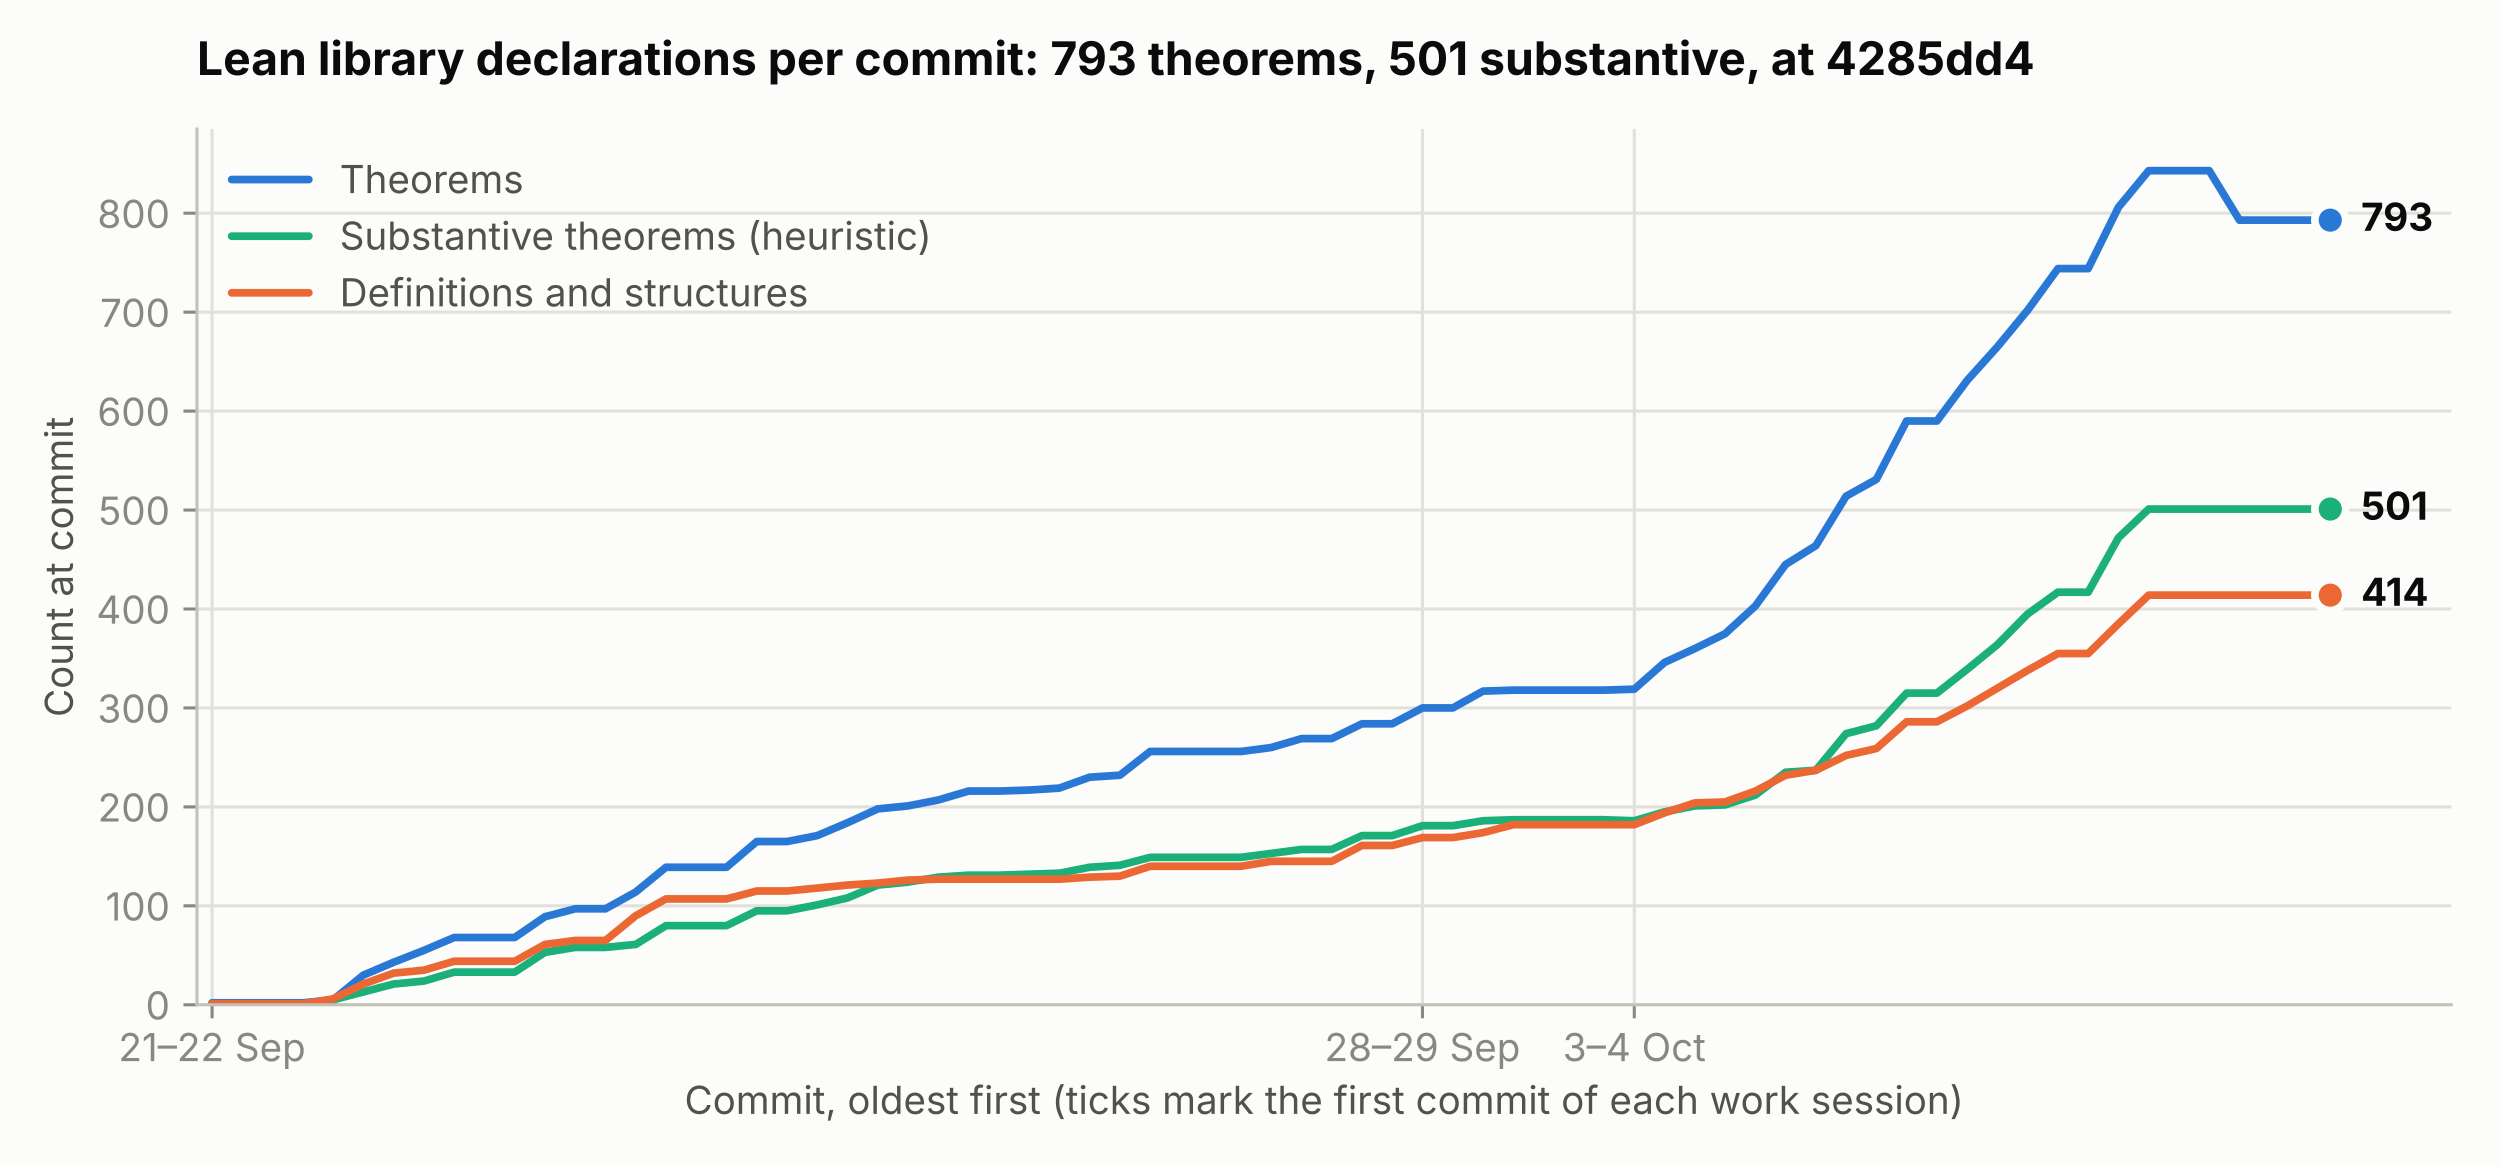
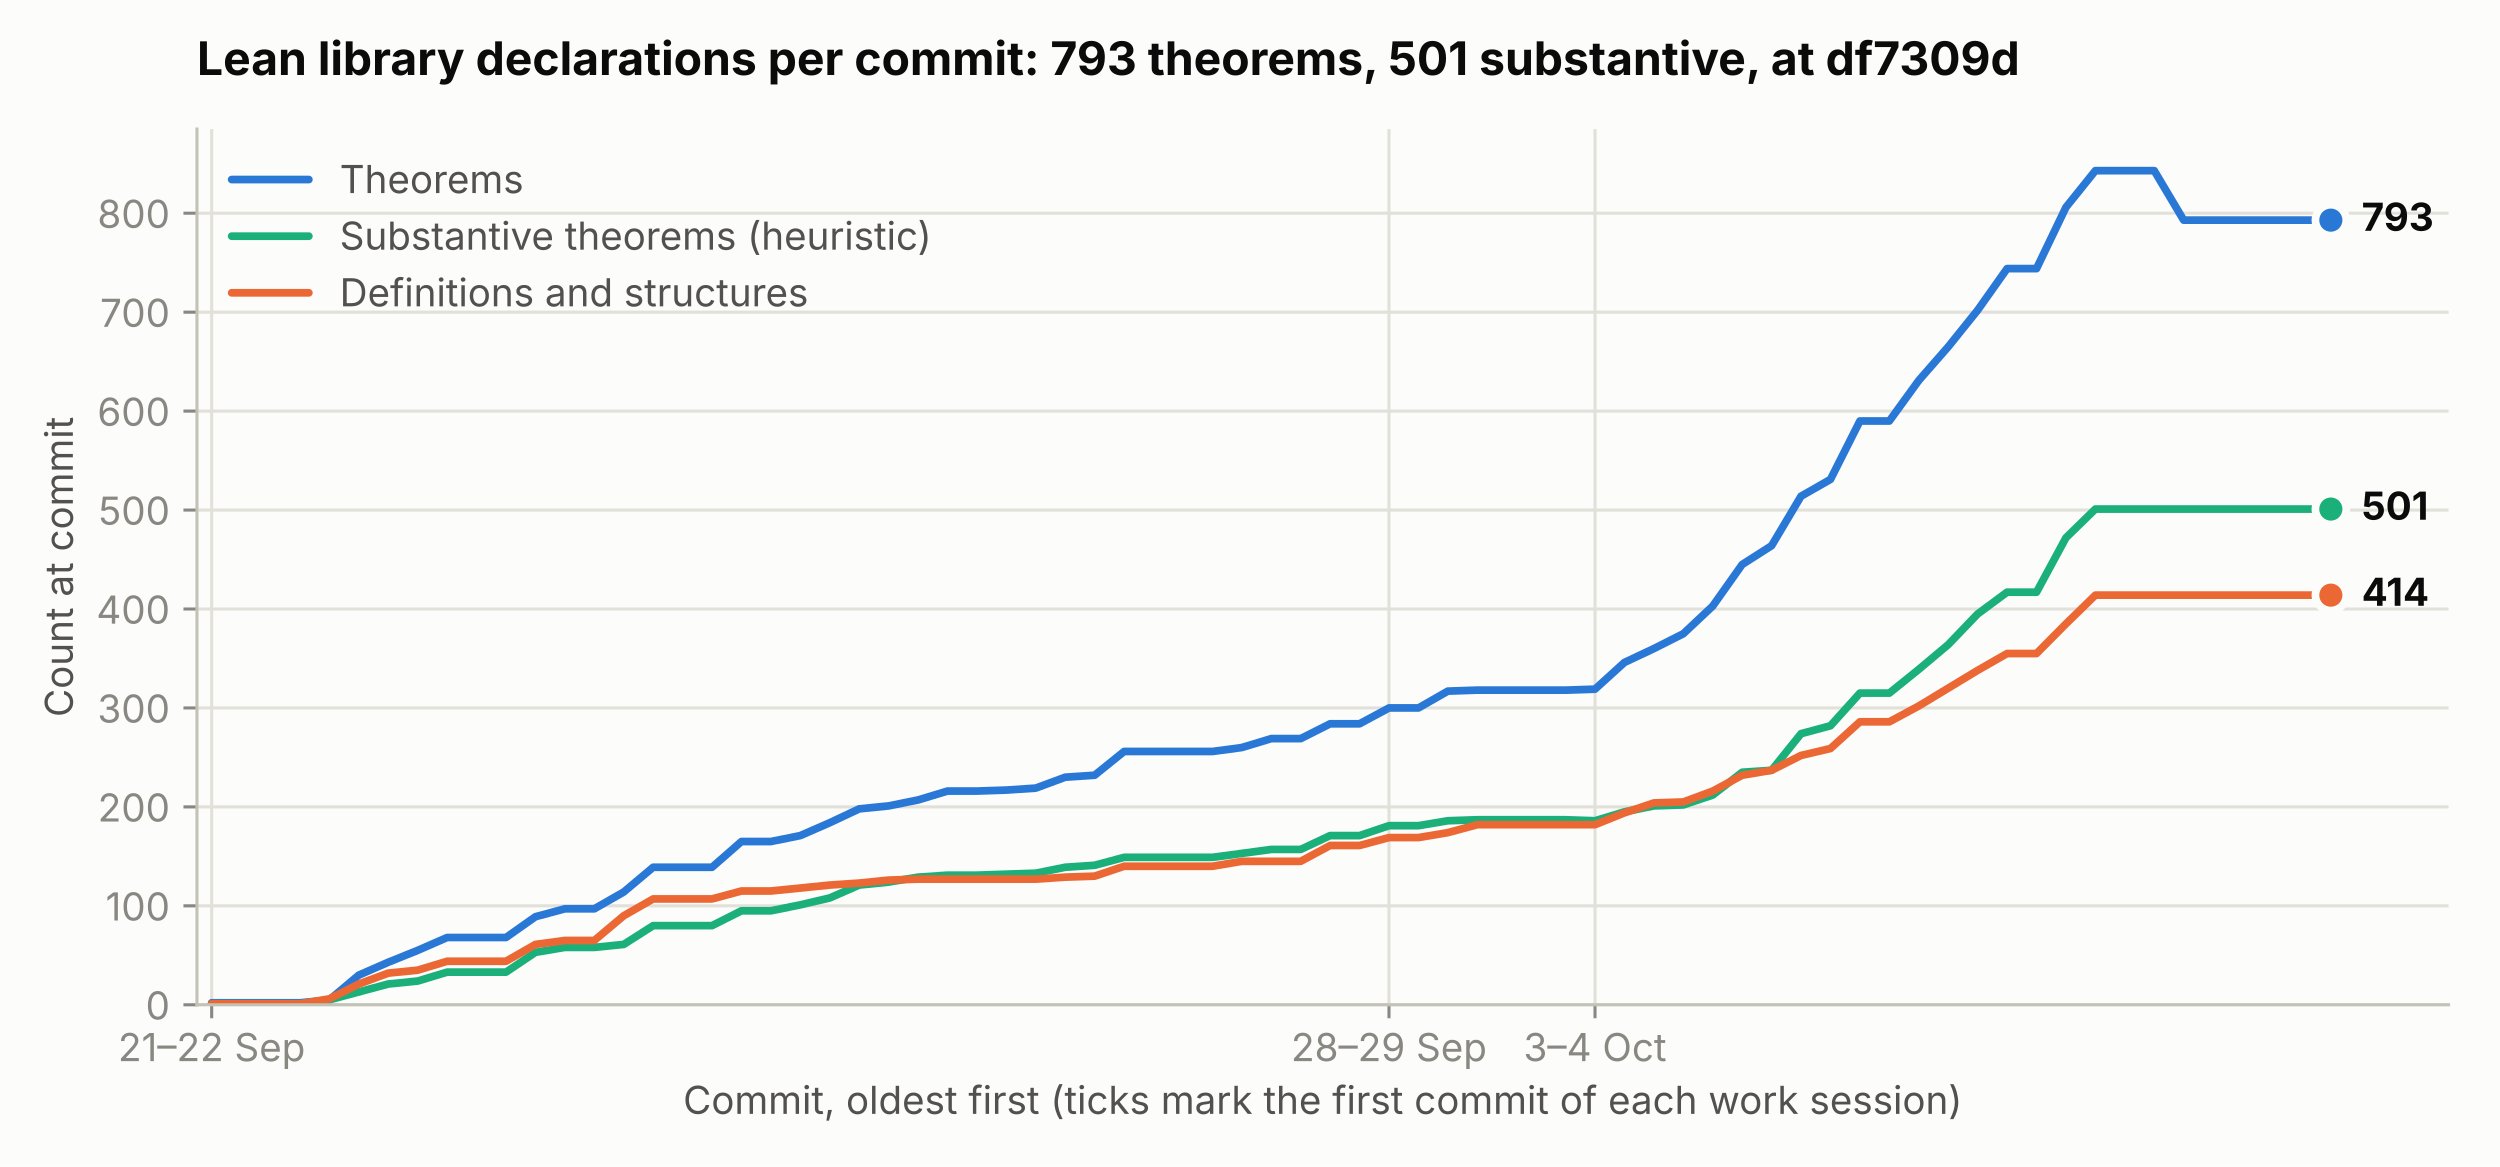
<svg xmlns="http://www.w3.org/2000/svg" xmlns:xlink="http://www.w3.org/1999/xlink" width="648pt" height="302.4pt" viewBox="0 0 648 302.4" version="1.1">
  <defs>
    <style type="text/css">*{stroke-linejoin: round; stroke-linecap: butt}</style>
  </defs>
  <g id="figure_1">
    <g id="patch_1">
      <path d="M 0 302.4 L 648 302.4 L 648 0 L 0 0 z " style="fill: #fcfcfb" />
    </g>
    <g id="axes_1">
      <g id="patch_2">
-         <path d="M 51.05 260.44 L 635.374 260.44 L 635.374 33.44 L 51.05 33.44 z " style="fill: #fcfcfb" />
+         <path d="M 51.05 260.44 L 634.669 260.44 L 634.669 33.44 L 51.05 33.44 z " style="fill: #fcfcfb" />
      </g>
      <g id="matplotlib.axis_1">
        <g id="xtick_1">
          <g id="line2d_1">
-             <path d="M 54.972 260.44 L 54.972 33.44 " clip-path="url(#pb5258a792b)" style="fill: none; stroke: #e1e0d9; stroke-width: 0.8; stroke-linecap: square" />
+             <path d="M 54.865 260.44 L 54.865 33.44 " clip-path="url(#pe8641baf7d)" style="fill: none; stroke: #e1e0d9; stroke-width: 0.8; stroke-linecap: square" />
          </g>
          <g id="line2d_2">
            <defs>
              <path id="m02e6627c96" d="M 0 0 L 0 3.5 " style="stroke: #898781; stroke-width: 0.8" />
            </defs>
            <g>
-               <use xlink:href="#m02e6627c96" x="54.972" y="260.44" style="fill: #898781; stroke: #898781; stroke-width: 0.8" />
+               <use xlink:href="#m02e6627c96" x="54.865" y="260.44" style="fill: #898781; stroke: #898781; stroke-width: 0.8" />
            </g>
          </g>
          <g id="text_1">
-             <text style="font-size: 10px; font-family: 'Inter', 'Helvetica Neue', 'Arial', 'DejaVu Sans', sans-serif; text-anchor: middle; fill: #898781" x="54.972" y="275.038" transform="rotate(-0 54.97164 275.0384)">21–22 Sep</text>
+             <text style="font-size: 10px; font-family: 'Inter', 'Helvetica Neue', 'Arial', 'DejaVu Sans', sans-serif; text-anchor: middle; fill: #898781" x="54.865" y="275.038" transform="rotate(-0 54.8645 275.0384)">21–22 Sep</text>
          </g>
        </g>
        <g id="xtick_2">
          <g id="line2d_3">
-             <path d="M 368.703 260.44 L 368.703 33.44 " clip-path="url(#pb5258a792b)" style="fill: none; stroke: #e1e0d9; stroke-width: 0.8; stroke-linecap: square" />
+             <path d="M 360.025 260.44 L 360.025 33.44 " clip-path="url(#pe8641baf7d)" style="fill: none; stroke: #e1e0d9; stroke-width: 0.8; stroke-linecap: square" />
          </g>
          <g id="line2d_4">
            <g>
-               <use xlink:href="#m02e6627c96" x="368.703" y="260.44" style="fill: #898781; stroke: #898781; stroke-width: 0.8" />
+               <use xlink:href="#m02e6627c96" x="360.025" y="260.44" style="fill: #898781; stroke: #898781; stroke-width: 0.8" />
            </g>
          </g>
          <g id="text_2">
-             <text style="font-size: 10px; font-family: 'Inter', 'Helvetica Neue', 'Arial', 'DejaVu Sans', sans-serif; text-anchor: middle; fill: #898781" x="368.703" y="275.038" transform="rotate(-0 368.7025 275.0384)">28–29 Sep</text>
+             <text style="font-size: 10px; font-family: 'Inter', 'Helvetica Neue', 'Arial', 'DejaVu Sans', sans-serif; text-anchor: middle; fill: #898781" x="360.025" y="275.038" transform="rotate(-0 360.0247 275.0384)">28–29 Sep</text>
          </g>
        </g>
        <g id="xtick_3">
          <g id="line2d_5">
-             <path d="M 423.605 260.44 L 423.605 33.44 " clip-path="url(#pb5258a792b)" style="fill: none; stroke: #e1e0d9; stroke-width: 0.8; stroke-linecap: square" />
+             <path d="M 413.428 260.44 L 413.428 33.44 " clip-path="url(#pe8641baf7d)" style="fill: none; stroke: #e1e0d9; stroke-width: 0.8; stroke-linecap: square" />
          </g>
          <g id="line2d_6">
            <g>
-               <use xlink:href="#m02e6627c96" x="423.605" y="260.44" style="fill: #898781; stroke: #898781; stroke-width: 0.8" />
+               <use xlink:href="#m02e6627c96" x="413.428" y="260.44" style="fill: #898781; stroke: #898781; stroke-width: 0.8" />
            </g>
          </g>
          <g id="text_3">
-             <text style="font-size: 10px; font-family: 'Inter', 'Helvetica Neue', 'Arial', 'DejaVu Sans', sans-serif; text-anchor: middle; fill: #898781" x="423.605" y="275.038" transform="rotate(-0 423.6054 275.0384)">3–4 Oct</text>
+             <text style="font-size: 10px; font-family: 'Inter', 'Helvetica Neue', 'Arial', 'DejaVu Sans', sans-serif; text-anchor: middle; fill: #898781" x="413.428" y="275.038" transform="rotate(-0 413.4277 275.0384)">3–4 Oct</text>
          </g>
        </g>
        <g id="text_4">
-           <text style="font-size: 10px; font-family: 'Inter', 'Helvetica Neue', 'Arial', 'DejaVu Sans', sans-serif; text-anchor: middle; fill: #52514e" x="343.212" y="288.717" transform="rotate(-0 343.2119 288.7166)">Commit, oldest first (ticks mark the first commit of each work session)</text>
+           <text style="font-size: 10px; font-family: 'Inter', 'Helvetica Neue', 'Arial', 'DejaVu Sans', sans-serif; text-anchor: middle; fill: #52514e" x="342.859" y="288.717" transform="rotate(-0 342.8594 288.7166)">Commit, oldest first (ticks mark the first commit of each work session)</text>
        </g>
      </g>
      <g id="matplotlib.axis_2">
        <g id="ytick_1">
          <g id="line2d_7">
-             <path d="M 51.05 260.44 L 635.374 260.44 " clip-path="url(#pb5258a792b)" style="fill: none; stroke: #e1e0d9; stroke-width: 0.8; stroke-linecap: square" />
+             <path d="M 51.05 260.44 L 634.669 260.44 " clip-path="url(#pe8641baf7d)" style="fill: none; stroke: #e1e0d9; stroke-width: 0.8; stroke-linecap: square" />
          </g>
          <g id="line2d_8">
            <defs>
              <path id="mba09e6026b" d="M 0 0 L -3.5 0 " style="stroke: #898781; stroke-width: 0.8" />
            </defs>
            <g>
              <use xlink:href="#mba09e6026b" x="51.05" y="260.44" style="fill: #898781; stroke: #898781; stroke-width: 0.8" />
            </g>
          </g>
          <g id="text_5">
            <text style="font-size: 10px; font-family: 'Inter', 'Helvetica Neue', 'Arial', 'DejaVu Sans', sans-serif; text-anchor: end; fill: #898781" x="44.05" y="264.239" transform="rotate(-0 44.05 264.2392)">0</text>
          </g>
        </g>
        <g id="ytick_2">
          <g id="line2d_9">
-             <path d="M 51.05 234.793 L 635.374 234.793 " clip-path="url(#pb5258a792b)" style="fill: none; stroke: #e1e0d9; stroke-width: 0.8; stroke-linecap: square" />
+             <path d="M 51.05 234.793 L 634.669 234.793 " clip-path="url(#pe8641baf7d)" style="fill: none; stroke: #e1e0d9; stroke-width: 0.8; stroke-linecap: square" />
          </g>
          <g id="line2d_10">
            <g>
              <use xlink:href="#mba09e6026b" x="51.05" y="234.793" style="fill: #898781; stroke: #898781; stroke-width: 0.8" />
            </g>
          </g>
          <g id="text_6">
            <text style="font-size: 10px; font-family: 'Inter', 'Helvetica Neue', 'Arial', 'DejaVu Sans', sans-serif; text-anchor: end; fill: #898781" x="44.05" y="238.592" transform="rotate(-0 44.05 238.5924)">100</text>
          </g>
        </g>
        <g id="ytick_3">
          <g id="line2d_11">
-             <path d="M 51.05 209.146 L 635.374 209.146 " clip-path="url(#pb5258a792b)" style="fill: none; stroke: #e1e0d9; stroke-width: 0.8; stroke-linecap: square" />
+             <path d="M 51.05 209.146 L 634.669 209.146 " clip-path="url(#pe8641baf7d)" style="fill: none; stroke: #e1e0d9; stroke-width: 0.8; stroke-linecap: square" />
          </g>
          <g id="line2d_12">
            <g>
              <use xlink:href="#mba09e6026b" x="51.05" y="209.146" style="fill: #898781; stroke: #898781; stroke-width: 0.8" />
            </g>
          </g>
          <g id="text_7">
            <text style="font-size: 10px; font-family: 'Inter', 'Helvetica Neue', 'Arial', 'DejaVu Sans', sans-serif; text-anchor: end; fill: #898781" x="44.05" y="212.946" transform="rotate(-0 44.05 212.9456)">200</text>
          </g>
        </g>
        <g id="ytick_4">
          <g id="line2d_13">
-             <path d="M 51.05 183.5 L 635.374 183.5 " clip-path="url(#pb5258a792b)" style="fill: none; stroke: #e1e0d9; stroke-width: 0.8; stroke-linecap: square" />
+             <path d="M 51.05 183.5 L 634.669 183.5 " clip-path="url(#pe8641baf7d)" style="fill: none; stroke: #e1e0d9; stroke-width: 0.8; stroke-linecap: square" />
          </g>
          <g id="line2d_14">
            <g>
              <use xlink:href="#mba09e6026b" x="51.05" y="183.5" style="fill: #898781; stroke: #898781; stroke-width: 0.8" />
            </g>
          </g>
          <g id="text_8">
            <text style="font-size: 10px; font-family: 'Inter', 'Helvetica Neue', 'Arial', 'DejaVu Sans', sans-serif; text-anchor: end; fill: #898781" x="44.05" y="187.299" transform="rotate(-0 44.05 187.2988)">300</text>
          </g>
        </g>
        <g id="ytick_5">
          <g id="line2d_15">
-             <path d="M 51.05 157.853 L 635.374 157.853 " clip-path="url(#pb5258a792b)" style="fill: none; stroke: #e1e0d9; stroke-width: 0.8; stroke-linecap: square" />
+             <path d="M 51.05 157.853 L 634.669 157.853 " clip-path="url(#pe8641baf7d)" style="fill: none; stroke: #e1e0d9; stroke-width: 0.8; stroke-linecap: square" />
          </g>
          <g id="line2d_16">
            <g>
              <use xlink:href="#mba09e6026b" x="51.05" y="157.853" style="fill: #898781; stroke: #898781; stroke-width: 0.8" />
            </g>
          </g>
          <g id="text_9">
            <text style="font-size: 10px; font-family: 'Inter', 'Helvetica Neue', 'Arial', 'DejaVu Sans', sans-serif; text-anchor: end; fill: #898781" x="44.05" y="161.652" transform="rotate(-0 44.05 161.6519)">400</text>
          </g>
        </g>
        <g id="ytick_6">
          <g id="line2d_17">
-             <path d="M 51.05 132.206 L 635.374 132.206 " clip-path="url(#pb5258a792b)" style="fill: none; stroke: #e1e0d9; stroke-width: 0.8; stroke-linecap: square" />
+             <path d="M 51.05 132.206 L 634.669 132.206 " clip-path="url(#pe8641baf7d)" style="fill: none; stroke: #e1e0d9; stroke-width: 0.8; stroke-linecap: square" />
          </g>
          <g id="line2d_18">
            <g>
              <use xlink:href="#mba09e6026b" x="51.05" y="132.206" style="fill: #898781; stroke: #898781; stroke-width: 0.8" />
            </g>
          </g>
          <g id="text_10">
            <text style="font-size: 10px; font-family: 'Inter', 'Helvetica Neue', 'Arial', 'DejaVu Sans', sans-serif; text-anchor: end; fill: #898781" x="44.05" y="136.005" transform="rotate(-0 44.05 136.0051)">500</text>
          </g>
        </g>
        <g id="ytick_7">
          <g id="line2d_19">
-             <path d="M 51.05 106.559 L 635.374 106.559 " clip-path="url(#pb5258a792b)" style="fill: none; stroke: #e1e0d9; stroke-width: 0.8; stroke-linecap: square" />
+             <path d="M 51.05 106.559 L 634.669 106.559 " clip-path="url(#pe8641baf7d)" style="fill: none; stroke: #e1e0d9; stroke-width: 0.8; stroke-linecap: square" />
          </g>
          <g id="line2d_20">
            <g>
              <use xlink:href="#mba09e6026b" x="51.05" y="106.559" style="fill: #898781; stroke: #898781; stroke-width: 0.8" />
            </g>
          </g>
          <g id="text_11">
            <text style="font-size: 10px; font-family: 'Inter', 'Helvetica Neue', 'Arial', 'DejaVu Sans', sans-serif; text-anchor: end; fill: #898781" x="44.05" y="110.358" transform="rotate(-0 44.05 110.3583)">600</text>
          </g>
        </g>
        <g id="ytick_8">
          <g id="line2d_21">
-             <path d="M 51.05 80.912 L 635.374 80.912 " clip-path="url(#pb5258a792b)" style="fill: none; stroke: #e1e0d9; stroke-width: 0.8; stroke-linecap: square" />
+             <path d="M 51.05 80.912 L 634.669 80.912 " clip-path="url(#pe8641baf7d)" style="fill: none; stroke: #e1e0d9; stroke-width: 0.8; stroke-linecap: square" />
          </g>
          <g id="line2d_22">
            <g>
              <use xlink:href="#mba09e6026b" x="51.05" y="80.912" style="fill: #898781; stroke: #898781; stroke-width: 0.8" />
            </g>
          </g>
          <g id="text_12">
            <text style="font-size: 10px; font-family: 'Inter', 'Helvetica Neue', 'Arial', 'DejaVu Sans', sans-serif; text-anchor: end; fill: #898781" x="44.05" y="84.711" transform="rotate(-0 44.05 84.71148)">700</text>
          </g>
        </g>
        <g id="ytick_9">
          <g id="line2d_23">
-             <path d="M 51.05 55.265 L 635.374 55.265 " clip-path="url(#pb5258a792b)" style="fill: none; stroke: #e1e0d9; stroke-width: 0.8; stroke-linecap: square" />
+             <path d="M 51.05 55.265 L 634.669 55.265 " clip-path="url(#pe8641baf7d)" style="fill: none; stroke: #e1e0d9; stroke-width: 0.8; stroke-linecap: square" />
          </g>
          <g id="line2d_24">
            <g>
              <use xlink:href="#mba09e6026b" x="51.05" y="55.265" style="fill: #898781; stroke: #898781; stroke-width: 0.8" />
            </g>
          </g>
          <g id="text_13">
            <text style="font-size: 10px; font-family: 'Inter', 'Helvetica Neue', 'Arial', 'DejaVu Sans', sans-serif; text-anchor: end; fill: #898781" x="44.05" y="59.065" transform="rotate(-0 44.05 59.06466)">800</text>
          </g>
        </g>
        <g id="text_14">
          <text style="font-size: 10px; font-family: 'Inter', 'Helvetica Neue', 'Arial', 'DejaVu Sans', sans-serif; text-anchor: middle; fill: #52514e" x="18.883" y="146.94" transform="rotate(-90 18.88281 146.94)">Count at commit</text>
        </g>
      </g>
      <g id="line2d_25">
-         <path d="M 54.972 259.927 L 62.815 259.927 L 70.658 259.927 L 78.501 259.927 L 86.345 259.158 L 94.188 252.746 L 102.031 249.412 L 109.875 246.334 L 117.718 243 L 125.561 243 L 133.404 243 L 141.248 237.614 L 149.091 235.563 L 156.934 235.563 L 164.777 231.203 L 172.621 224.791 L 180.464 224.791 L 188.307 224.791 L 196.151 218.123 L 203.994 218.123 L 211.837 216.584 L 219.68 213.25 L 227.524 209.659 L 235.367 208.89 L 243.21 207.351 L 251.053 205.043 L 258.897 205.043 L 266.74 204.786 L 274.583 204.273 L 282.427 201.452 L 290.27 200.939 L 298.113 194.784 L 305.956 194.784 L 313.8 194.784 L 321.643 194.784 L 329.486 193.758 L 337.329 191.45 L 345.173 191.45 L 353.016 187.603 L 360.859 187.603 L 368.703 183.5 L 376.546 183.5 L 384.389 179.14 L 392.232 178.883 L 400.076 178.883 L 407.919 178.883 L 415.762 178.883 L 423.605 178.627 L 431.449 171.702 L 439.292 168.111 L 447.135 164.264 L 454.979 157.083 L 462.822 146.312 L 470.665 141.439 L 478.508 128.615 L 486.352 124.255 L 494.195 109.124 L 502.038 109.124 L 509.881 98.609 L 517.725 89.889 L 525.568 80.399 L 533.411 69.628 L 541.254 69.628 L 549.098 53.727 L 556.941 44.237 L 564.784 44.237 L 572.628 44.237 L 580.471 57.061 L 588.314 57.061 L 596.157 57.061 L 604.001 57.061 " clip-path="url(#pb5258a792b)" style="fill: none; stroke: #2a78d6; stroke-width: 2; stroke-linecap: round" />
+         <path d="M 54.865 259.927 L 62.494 259.927 L 70.123 259.927 L 77.752 259.927 L 85.381 259.158 L 93.01 252.746 L 100.639 249.412 L 108.268 246.334 L 115.897 243 L 123.526 243 L 131.155 243 L 138.784 237.614 L 146.413 235.563 L 154.042 235.563 L 161.671 231.203 L 169.3 224.791 L 176.929 224.791 L 184.558 224.791 L 192.187 218.123 L 199.816 218.123 L 207.445 216.584 L 215.074 213.25 L 222.703 209.659 L 230.332 208.89 L 237.961 207.351 L 245.59 205.043 L 253.219 205.043 L 260.848 204.786 L 268.477 204.273 L 276.106 201.452 L 283.735 200.939 L 291.364 194.784 L 298.993 194.784 L 306.622 194.784 L 314.251 194.784 L 321.88 193.758 L 329.509 191.45 L 337.138 191.45 L 344.767 187.603 L 352.396 187.603 L 360.025 183.5 L 367.654 183.5 L 375.283 179.14 L 382.912 178.883 L 390.541 178.883 L 398.17 178.883 L 405.799 178.883 L 413.428 178.627 L 421.057 171.702 L 428.686 168.111 L 436.315 164.264 L 443.944 157.083 L 451.573 146.312 L 459.202 141.439 L 466.831 128.615 L 474.46 124.255 L 482.089 109.124 L 489.718 109.124 L 497.347 98.609 L 504.976 89.889 L 512.605 80.399 L 520.234 69.628 L 527.863 69.628 L 535.492 53.727 L 543.121 44.237 L 550.75 44.237 L 558.379 44.237 L 566.008 57.061 L 573.637 57.061 L 581.266 57.061 L 588.895 57.061 L 596.524 57.061 L 604.153 57.061 " clip-path="url(#pe8641baf7d)" style="fill: none; stroke: #2a78d6; stroke-width: 2; stroke-linecap: round" />
      </g>
      <g id="line2d_26">
        <defs>
          <path id="m0a6db412ab" d="M 0 4 C 1.061 4 2.078 3.579 2.828 2.828 C 3.579 2.078 4 1.061 4 0 C 4 -1.061 3.579 -2.078 2.828 -2.828 C 2.078 -3.579 1.061 -4 0 -4 C -1.061 -4 -2.078 -3.579 -2.828 -2.828 C -3.579 -2.078 -4 -1.061 -4 0 C -4 1.061 -3.579 2.078 -2.828 2.828 C -2.078 3.579 -1.061 4 0 4 z " style="stroke: #fcfcfb; stroke-width: 2" />
        </defs>
-         <g clip-path="url(#pb5258a792b)">
-           <use xlink:href="#m0a6db412ab" x="604.001" y="57.061" style="fill: #2a78d6; stroke: #fcfcfb; stroke-width: 2" />
+         <g clip-path="url(#pe8641baf7d)">
+           <use xlink:href="#m0a6db412ab" x="604.153" y="57.061" style="fill: #2a78d6; stroke: #fcfcfb; stroke-width: 2" />
        </g>
      </g>
      <g id="line2d_27">
-         <path d="M 54.972 260.184 L 62.815 260.184 L 70.658 260.184 L 78.501 260.184 L 86.345 259.158 L 94.188 257.106 L 102.031 255.054 L 109.875 254.285 L 117.718 251.977 L 125.561 251.977 L 133.404 251.977 L 141.248 246.847 L 149.091 245.565 L 156.934 245.565 L 164.777 244.795 L 172.621 239.923 L 180.464 239.923 L 188.307 239.923 L 196.151 236.076 L 203.994 236.076 L 211.837 234.537 L 219.68 232.741 L 227.524 229.407 L 235.367 228.638 L 243.21 227.356 L 251.053 226.843 L 258.897 226.843 L 266.74 226.586 L 274.583 226.33 L 282.427 224.791 L 290.27 224.278 L 298.113 222.226 L 305.956 222.226 L 313.8 222.226 L 321.643 222.226 L 329.486 221.2 L 337.329 220.174 L 345.173 220.174 L 353.016 216.584 L 360.859 216.584 L 368.703 214.019 L 376.546 214.019 L 384.389 212.737 L 392.232 212.48 L 400.076 212.48 L 407.919 212.48 L 415.762 212.48 L 423.605 212.737 L 431.449 210.429 L 439.292 208.89 L 447.135 208.633 L 454.979 206.069 L 462.822 200.17 L 470.665 199.657 L 478.508 190.168 L 486.352 188.116 L 494.195 179.653 L 502.038 179.653 L 509.881 173.497 L 517.725 167.086 L 525.568 159.135 L 533.411 153.493 L 541.254 153.493 L 549.098 139.387 L 556.941 131.949 L 564.784 131.949 L 572.628 131.949 L 580.471 131.949 L 588.314 131.949 L 596.157 131.949 L 604.001 131.949 " clip-path="url(#pb5258a792b)" style="fill: none; stroke: #1baf7a; stroke-width: 2; stroke-linecap: round" />
+         <path d="M 54.865 260.184 L 62.494 260.184 L 70.123 260.184 L 77.752 260.184 L 85.381 259.158 L 93.01 257.106 L 100.639 255.054 L 108.268 254.285 L 115.897 251.977 L 123.526 251.977 L 131.155 251.977 L 138.784 246.847 L 146.413 245.565 L 154.042 245.565 L 161.671 244.795 L 169.3 239.923 L 176.929 239.923 L 184.558 239.923 L 192.187 236.076 L 199.816 236.076 L 207.445 234.537 L 215.074 232.741 L 222.703 229.407 L 230.332 228.638 L 237.961 227.356 L 245.59 226.843 L 253.219 226.843 L 260.848 226.586 L 268.477 226.33 L 276.106 224.791 L 283.735 224.278 L 291.364 222.226 L 298.993 222.226 L 306.622 222.226 L 314.251 222.226 L 321.88 221.2 L 329.509 220.174 L 337.138 220.174 L 344.767 216.584 L 352.396 216.584 L 360.025 214.019 L 367.654 214.019 L 375.283 212.737 L 382.912 212.48 L 390.541 212.48 L 398.17 212.48 L 405.799 212.48 L 413.428 212.737 L 421.057 210.429 L 428.686 208.89 L 436.315 208.633 L 443.944 206.069 L 451.573 200.17 L 459.202 199.657 L 466.831 190.168 L 474.46 188.116 L 482.089 179.653 L 489.718 179.653 L 497.347 173.497 L 504.976 167.086 L 512.605 159.135 L 520.234 153.493 L 527.863 153.493 L 535.492 139.387 L 543.121 131.949 L 550.75 131.949 L 558.379 131.949 L 566.008 131.949 L 573.637 131.949 L 581.266 131.949 L 588.895 131.949 L 596.524 131.949 L 604.153 131.949 " clip-path="url(#pe8641baf7d)" style="fill: none; stroke: #1baf7a; stroke-width: 2; stroke-linecap: round" />
      </g>
      <g id="line2d_28">
        <defs>
          <path id="m3a7581996c" d="M 0 4 C 1.061 4 2.078 3.579 2.828 2.828 C 3.579 2.078 4 1.061 4 0 C 4 -1.061 3.579 -2.078 2.828 -2.828 C 2.078 -3.579 1.061 -4 0 -4 C -1.061 -4 -2.078 -3.579 -2.828 -2.828 C -3.579 -2.078 -4 -1.061 -4 0 C -4 1.061 -3.579 2.078 -2.828 2.828 C -2.078 3.579 -1.061 4 0 4 z " style="stroke: #fcfcfb; stroke-width: 2" />
        </defs>
-         <g clip-path="url(#pb5258a792b)">
-           <use xlink:href="#m3a7581996c" x="604.001" y="131.949" style="fill: #1baf7a; stroke: #fcfcfb; stroke-width: 2" />
+         <g clip-path="url(#pe8641baf7d)">
+           <use xlink:href="#m3a7581996c" x="604.153" y="131.949" style="fill: #1baf7a; stroke: #fcfcfb; stroke-width: 2" />
        </g>
      </g>
      <g id="line2d_29">
-         <path d="M 54.972 260.184 L 62.815 260.184 L 70.658 260.184 L 78.501 260.184 L 86.345 258.901 L 94.188 255.054 L 102.031 252.233 L 109.875 251.464 L 117.718 249.155 L 125.561 249.155 L 133.404 249.155 L 141.248 244.795 L 149.091 243.77 L 156.934 243.77 L 164.777 237.358 L 172.621 232.998 L 180.464 232.998 L 188.307 232.998 L 196.151 230.946 L 203.994 230.946 L 211.837 230.177 L 219.68 229.407 L 227.524 228.894 L 235.367 228.125 L 243.21 227.869 L 251.053 227.869 L 258.897 227.869 L 266.74 227.869 L 274.583 227.869 L 282.427 227.356 L 290.27 227.099 L 298.113 224.534 L 305.956 224.534 L 313.8 224.534 L 321.643 224.534 L 329.486 223.252 L 337.329 223.252 L 345.173 223.252 L 353.016 219.149 L 360.859 219.149 L 368.703 217.097 L 376.546 217.097 L 384.389 215.815 L 392.232 213.763 L 400.076 213.763 L 407.919 213.763 L 415.762 213.763 L 423.605 213.763 L 431.449 210.685 L 439.292 208.12 L 447.135 207.864 L 454.979 205.043 L 462.822 200.939 L 470.665 199.657 L 478.508 195.81 L 486.352 194.015 L 494.195 187.09 L 502.038 187.09 L 509.881 182.987 L 517.725 178.37 L 525.568 173.754 L 533.411 169.394 L 541.254 169.394 L 549.098 161.7 L 556.941 154.262 L 564.784 154.262 L 572.628 154.262 L 580.471 154.262 L 588.314 154.262 L 596.157 154.262 L 604.001 154.262 " clip-path="url(#pb5258a792b)" style="fill: none; stroke: #eb6834; stroke-width: 2; stroke-linecap: round" />
+         <path d="M 54.865 260.184 L 62.494 260.184 L 70.123 260.184 L 77.752 260.184 L 85.381 258.901 L 93.01 255.054 L 100.639 252.233 L 108.268 251.464 L 115.897 249.155 L 123.526 249.155 L 131.155 249.155 L 138.784 244.795 L 146.413 243.77 L 154.042 243.77 L 161.671 237.358 L 169.3 232.998 L 176.929 232.998 L 184.558 232.998 L 192.187 230.946 L 199.816 230.946 L 207.445 230.177 L 215.074 229.407 L 222.703 228.894 L 230.332 228.125 L 237.961 227.869 L 245.59 227.869 L 253.219 227.869 L 260.848 227.869 L 268.477 227.869 L 276.106 227.356 L 283.735 227.099 L 291.364 224.534 L 298.993 224.534 L 306.622 224.534 L 314.251 224.534 L 321.88 223.252 L 329.509 223.252 L 337.138 223.252 L 344.767 219.149 L 352.396 219.149 L 360.025 217.097 L 367.654 217.097 L 375.283 215.815 L 382.912 213.763 L 390.541 213.763 L 398.17 213.763 L 405.799 213.763 L 413.428 213.763 L 421.057 210.685 L 428.686 208.12 L 436.315 207.864 L 443.944 205.043 L 451.573 200.939 L 459.202 199.657 L 466.831 195.81 L 474.46 194.015 L 482.089 187.09 L 489.718 187.09 L 497.347 182.987 L 504.976 178.37 L 512.605 173.754 L 520.234 169.394 L 527.863 169.394 L 535.492 161.7 L 543.121 154.262 L 550.75 154.262 L 558.379 154.262 L 566.008 154.262 L 573.637 154.262 L 581.266 154.262 L 588.895 154.262 L 596.524 154.262 L 604.153 154.262 " clip-path="url(#pe8641baf7d)" style="fill: none; stroke: #eb6834; stroke-width: 2; stroke-linecap: round" />
      </g>
      <g id="line2d_30">
        <defs>
          <path id="mdf5fe9879e" d="M 0 4 C 1.061 4 2.078 3.579 2.828 2.828 C 3.579 2.078 4 1.061 4 0 C 4 -1.061 3.579 -2.078 2.828 -2.828 C 2.078 -3.579 1.061 -4 0 -4 C -1.061 -4 -2.078 -3.579 -2.828 -2.828 C -3.579 -2.078 -4 -1.061 -4 0 C -4 1.061 -3.579 2.078 -2.828 2.828 C -2.078 3.579 -1.061 4 0 4 z " style="stroke: #fcfcfb; stroke-width: 2" />
        </defs>
-         <g clip-path="url(#pb5258a792b)">
-           <use xlink:href="#mdf5fe9879e" x="604.001" y="154.262" style="fill: #eb6834; stroke: #fcfcfb; stroke-width: 2" />
+         <g clip-path="url(#pe8641baf7d)">
+           <use xlink:href="#mdf5fe9879e" x="604.153" y="154.262" style="fill: #eb6834; stroke: #fcfcfb; stroke-width: 2" />
        </g>
      </g>
      <g id="patch_3">
        <path d="M 51.05 260.44 L 51.05 33.44 " style="fill: none; stroke: #c3c2b7; stroke-width: 0.8; stroke-linejoin: miter; stroke-linecap: square" />
      </g>
      <g id="patch_4">
-         <path d="M 51.05 260.44 L 635.374 260.44 " style="fill: none; stroke: #c3c2b7; stroke-width: 0.8; stroke-linejoin: miter; stroke-linecap: square" />
+         <path d="M 51.05 260.44 L 634.669 260.44 " style="fill: none; stroke: #c3c2b7; stroke-width: 0.8; stroke-linejoin: miter; stroke-linecap: square" />
      </g>
      <g id="text_15">
-         <text style="font-weight: 700; font-size: 10px; font-family: 'Inter', 'Helvetica Neue', 'Arial', 'DejaVu Sans', sans-serif; text-anchor: start; fill: #0b0b0b" x="612.001" y="59.82" transform="rotate(-0 612.0007 59.8201)">793</text>
+         <text style="font-weight: 700; font-size: 10px; font-family: 'Inter', 'Helvetica Neue', 'Arial', 'DejaVu Sans', sans-serif; text-anchor: start; fill: #0b0b0b" x="612.153" y="59.82" transform="rotate(-0 612.1528 59.8201)">793</text>
      </g>
      <g id="text_16">
-         <text style="font-weight: 700; font-size: 10px; font-family: 'Inter', 'Helvetica Neue', 'Arial', 'DejaVu Sans', sans-serif; text-anchor: start; fill: #0b0b0b" x="612.001" y="134.709" transform="rotate(-0 612.0007 134.7088)">501</text>
+         <text style="font-weight: 700; font-size: 10px; font-family: 'Inter', 'Helvetica Neue', 'Arial', 'DejaVu Sans', sans-serif; text-anchor: start; fill: #0b0b0b" x="612.153" y="134.709" transform="rotate(-0 612.1528 134.7088)">501</text>
      </g>
      <g id="text_17">
-         <text style="font-weight: 700; font-size: 10px; font-family: 'Inter', 'Helvetica Neue', 'Arial', 'DejaVu Sans', sans-serif; text-anchor: start; fill: #0b0b0b" x="612.001" y="157.022" transform="rotate(-0 612.0007 157.0215)">414</text>
+         <text style="font-weight: 700; font-size: 10px; font-family: 'Inter', 'Helvetica Neue', 'Arial', 'DejaVu Sans', sans-serif; text-anchor: start; fill: #0b0b0b" x="612.153" y="157.022" transform="rotate(-0 612.1528 157.0215)">414</text>
      </g>
      <g id="text_18">
-         <text style="font-weight: 700; font-size: 12px; font-family: 'Inter', 'Helvetica Neue', 'Arial', 'DejaVu Sans', sans-serif; text-anchor: start; fill: #0b0b0b" x="51.05" y="19.44" transform="rotate(-0 51.05 19.44)">Lean library declarations per commit: 793 theorems, 501 substantive, at 4285dd4</text>
+         <text style="font-weight: 700; font-size: 12px; font-family: 'Inter', 'Helvetica Neue', 'Arial', 'DejaVu Sans', sans-serif; text-anchor: start; fill: #0b0b0b" x="51.05" y="19.44" transform="rotate(-0 51.05 19.44)">Lean library declarations per commit: 793 theorems, 501 substantive, at df7309d</text>
      </g>
      <g id="legend_1">
        <g id="line2d_31">
          <path d="M 60.05 46.538 L 70.05 46.538 L 80.05 46.538 " style="fill: none; stroke: #2a78d6; stroke-width: 2; stroke-linecap: round" />
        </g>
        <g id="text_19">
          <text style="font-size: 10px; font-family: 'Inter', 'Helvetica Neue', 'Arial', 'DejaVu Sans', sans-serif; text-anchor: start; fill: #52514e" x="88.05" y="50.038" transform="rotate(-0 88.05 50.03844)">Theorems</text>
        </g>
        <g id="line2d_32">
          <path d="M 60.05 61.217 L 70.05 61.217 L 80.05 61.217 " style="fill: none; stroke: #1baf7a; stroke-width: 2; stroke-linecap: round" />
        </g>
        <g id="text_20">
          <text style="font-size: 10px; font-family: 'Inter', 'Helvetica Neue', 'Arial', 'DejaVu Sans', sans-serif; text-anchor: start; fill: #52514e" x="88.05" y="64.717" transform="rotate(-0 88.05 64.71656)">Substantive theorems (heuristic)</text>
        </g>
        <g id="line2d_33">
          <path d="M 60.05 75.895 L 70.05 75.895 L 80.05 75.895 " style="fill: none; stroke: #eb6834; stroke-width: 2; stroke-linecap: round" />
        </g>
        <g id="text_21">
          <text style="font-size: 10px; font-family: 'Inter', 'Helvetica Neue', 'Arial', 'DejaVu Sans', sans-serif; text-anchor: start; fill: #52514e" x="88.05" y="79.395" transform="rotate(-0 88.05 79.39469)">Definitions and structures</text>
        </g>
      </g>
    </g>
  </g>
  <defs>
-     <clipPath id="pb5258a792b">
-       <rect x="51.05" y="33.44" width="584.324" height="227" />
+     <clipPath id="pe8641baf7d">
+       <rect x="51.05" y="33.44" width="583.619" height="227" />
    </clipPath>
  </defs>
</svg>
